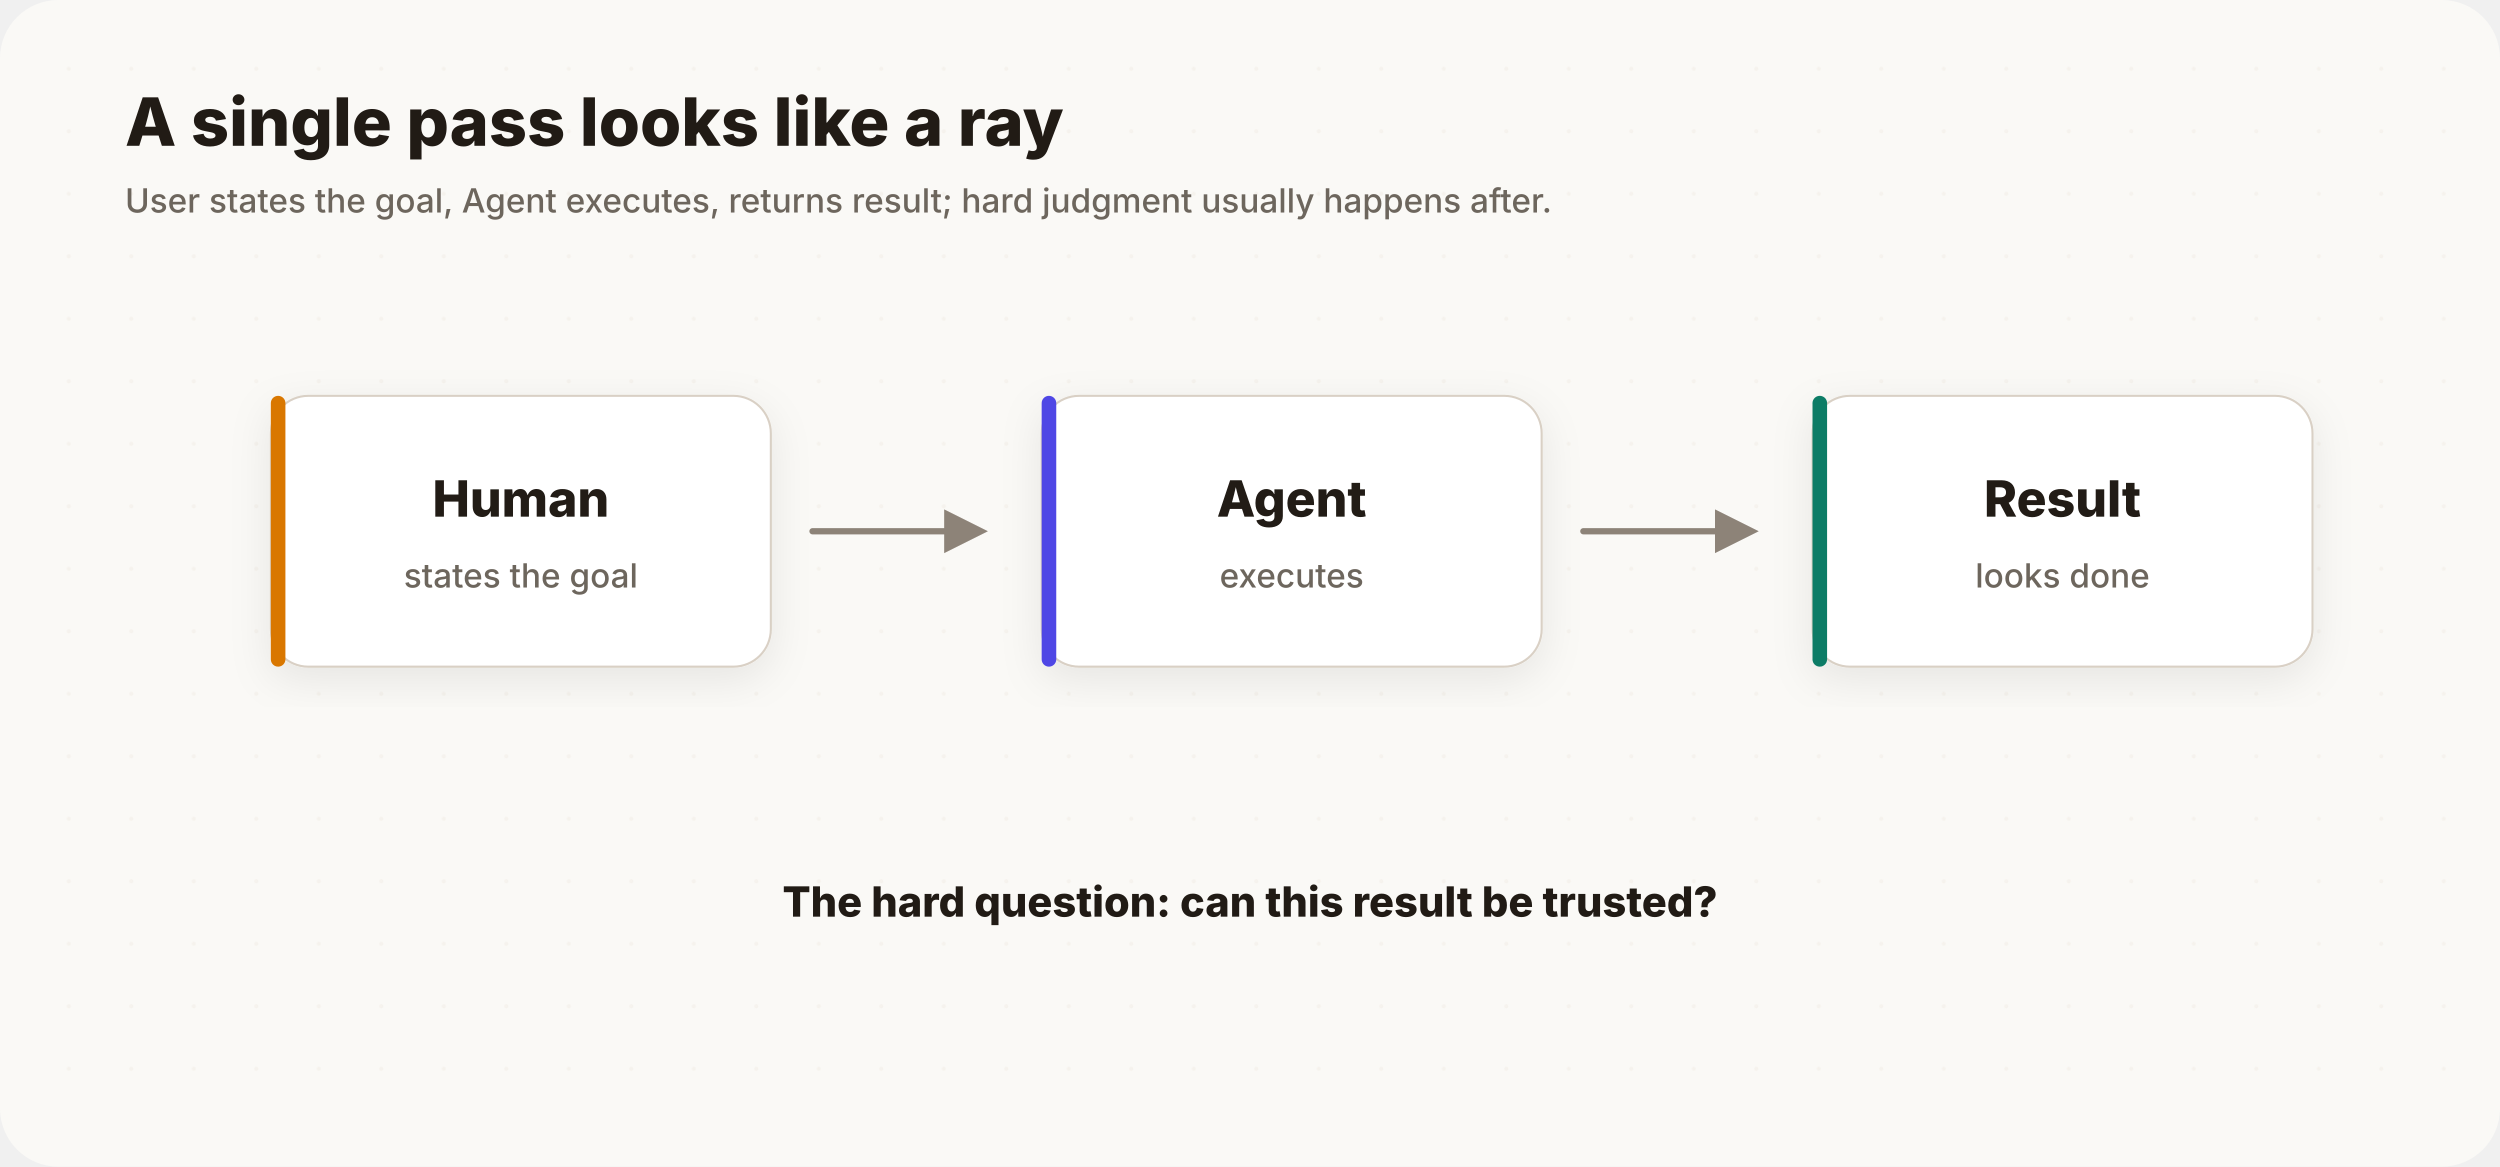
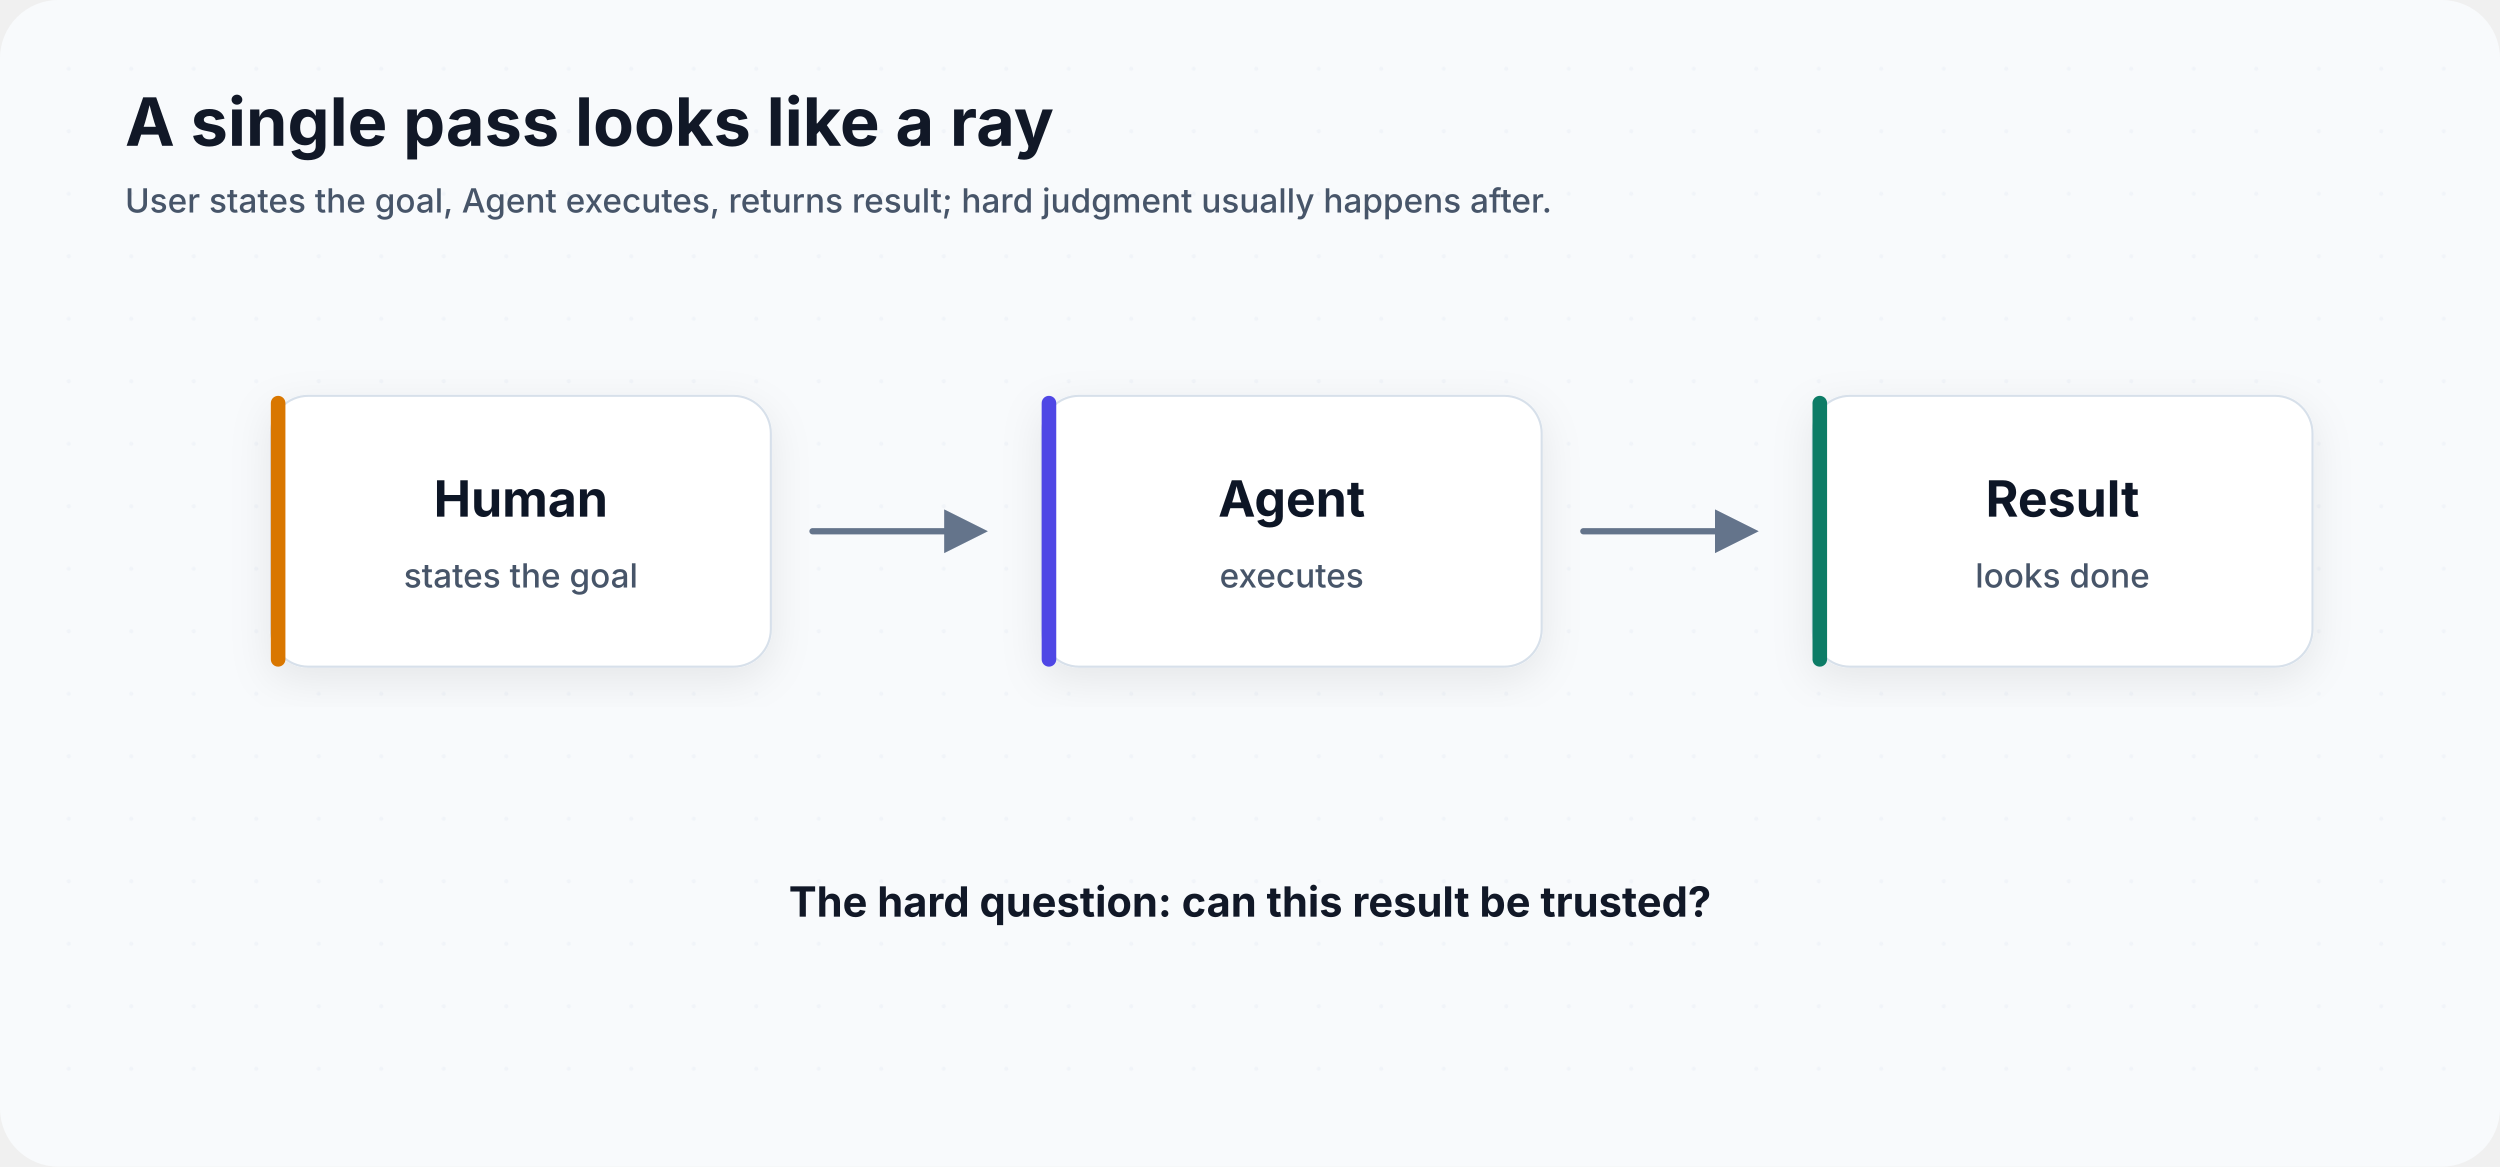
<svg xmlns="http://www.w3.org/2000/svg" width="1200" height="560" viewBox="0 0 1200 560" role="img" aria-labelledby="title desc">
  <defs>
    <filter id="shadow" x="-15%" y="-15%" width="130%" height="130%">
-       <feDropShadow dx="0" dy="6" stdDeviation="10" flood-color="#2c2118" flood-opacity="0.08" />
+       <feDropShadow dx="0" dy="6" stdDeviation="10" flood-color="#0f172a" flood-opacity="0.08" />
    </filter>
    <marker id="arrow" viewBox="0 0 10 10" refX="8" refY="5" markerWidth="7" markerHeight="7" orient="auto-start-reverse">
-       <path d="M0,0 L10,5 L0,10 Z" fill="#8d8378" />
+       <path d="M0,0 L10,5 L0,10 Z" fill="#64748b" />
    </marker>
    <pattern id="dots" width="30" height="30" patternUnits="userSpaceOnUse">
-       <circle cx="3" cy="3" r="1" fill="#e8dfd3" opacity="0.6" />
+       <circle cx="3" cy="3" r="1" fill="#dbe3ee" opacity="0.6" />
    </pattern>
  </defs>
-   <rect width="1200" height="560" rx="28" fill="#faf9f6" />
+   <rect width="1200" height="560" rx="28" fill="#f8fafc" />
  <rect x="20" y="20" width="1160" height="520" rx="24" fill="url(#dots)" opacity="0.4" />
-   <text x="60" y="70" font-family="Inter, 'Noto Sans SC', 'PingFang SC', 'Microsoft YaHei', sans-serif" font-size="32" font-weight="760" fill="#211b15">A single pass looks like a ray</text>
-   <text x="60" y="102" font-family="Inter, 'Noto Sans SC', 'PingFang SC', 'Microsoft YaHei', sans-serif" font-size="16" font-weight="500" fill="#6d665d">User states the goal, Agent executes, returns result; hard judgment usually happens after.</text>
+   <text x="60" y="70" font-family="Inter, 'Noto Sans SC', 'PingFang SC', 'Microsoft YaHei', sans-serif" font-size="32" font-weight="700" fill="#111827">A single pass looks like a ray</text>
+   <text x="60" y="102" font-family="Inter, 'Noto Sans SC', 'PingFang SC', 'Microsoft YaHei', sans-serif" font-size="16" font-weight="500" fill="#475569">User states the goal, Agent executes, returns result; hard judgment usually happens after.</text>
  <g filter="url(#shadow)">
-     <rect x="130" y="190" width="240" height="130" rx="18" fill="#ffffff" stroke="#d9d0c5" />
+     <rect x="130" y="190" width="240" height="130" rx="18" fill="#ffffff" stroke="#d7e0ea" />
    <rect x="130" y="190" width="7" height="130" rx="3.5" fill="#d97706" />
-     <text x="250" y="248" text-anchor="middle" font-family="Inter, 'Noto Sans SC', 'PingFang SC', 'Microsoft YaHei', sans-serif" font-size="24" font-weight="760" fill="#211b15">Human</text>
-     <text x="250" y="282" text-anchor="middle" font-family="Inter, 'Noto Sans SC', 'PingFang SC', 'Microsoft YaHei', sans-serif" font-size="16" font-weight="500" fill="#6d665d">states the goal</text>
+     <text x="250" y="248" text-anchor="middle" font-family="Inter, 'Noto Sans SC', 'PingFang SC', 'Microsoft YaHei', sans-serif" font-size="24" font-weight="700" fill="#111827">Human</text>
+     <text x="250" y="282" text-anchor="middle" font-family="Inter, 'Noto Sans SC', 'PingFang SC', 'Microsoft YaHei', sans-serif" font-size="16" font-weight="500" fill="#475569">states the goal</text>
  </g>
-   <path d="M390,255 L470,255" fill="none" stroke="#8d8378" stroke-width="3" stroke-linecap="round" marker-end="url(#arrow)" />
+   <path d="M390,255 L470,255" fill="none" stroke="#64748b" stroke-width="3" stroke-linecap="round" marker-end="url(#arrow)" />
  <g filter="url(#shadow)">
-     <rect x="500" y="190" width="240" height="130" rx="18" fill="#ffffff" stroke="#d9d0c5" />
+     <rect x="500" y="190" width="240" height="130" rx="18" fill="#ffffff" stroke="#d7e0ea" />
    <rect x="500" y="190" width="7" height="130" rx="3.5" fill="#4f46e5" />
-     <text x="620" y="248" text-anchor="middle" font-family="Inter, 'Noto Sans SC', 'PingFang SC', 'Microsoft YaHei', sans-serif" font-size="24" font-weight="760" fill="#211b15">Agent</text>
-     <text x="620" y="282" text-anchor="middle" font-family="Inter, 'Noto Sans SC', 'PingFang SC', 'Microsoft YaHei', sans-serif" font-size="16" font-weight="500" fill="#6d665d">executes</text>
+     <text x="620" y="248" text-anchor="middle" font-family="Inter, 'Noto Sans SC', 'PingFang SC', 'Microsoft YaHei', sans-serif" font-size="24" font-weight="700" fill="#111827">Agent</text>
+     <text x="620" y="282" text-anchor="middle" font-family="Inter, 'Noto Sans SC', 'PingFang SC', 'Microsoft YaHei', sans-serif" font-size="16" font-weight="500" fill="#475569">executes</text>
  </g>
-   <path d="M760,255 L840,255" fill="none" stroke="#8d8378" stroke-width="3" stroke-linecap="round" marker-end="url(#arrow)" />
+   <path d="M760,255 L840,255" fill="none" stroke="#64748b" stroke-width="3" stroke-linecap="round" marker-end="url(#arrow)" />
  <g filter="url(#shadow)">
-     <rect x="870" y="190" width="240" height="130" rx="18" fill="#ffffff" stroke="#d9d0c5" />
+     <rect x="870" y="190" width="240" height="130" rx="18" fill="#ffffff" stroke="#d7e0ea" />
    <rect x="870" y="190" width="7" height="130" rx="3.5" fill="#0d7c66" />
-     <text x="990" y="248" text-anchor="middle" font-family="Inter, 'Noto Sans SC', 'PingFang SC', 'Microsoft YaHei', sans-serif" font-size="24" font-weight="760" fill="#211b15">Result</text>
-     <text x="990" y="282" text-anchor="middle" font-family="Inter, 'Noto Sans SC', 'PingFang SC', 'Microsoft YaHei', sans-serif" font-size="16" font-weight="500" fill="#6d665d">looks done</text>
+     <text x="990" y="248" text-anchor="middle" font-family="Inter, 'Noto Sans SC', 'PingFang SC', 'Microsoft YaHei', sans-serif" font-size="24" font-weight="700" fill="#111827">Result</text>
+     <text x="990" y="282" text-anchor="middle" font-family="Inter, 'Noto Sans SC', 'PingFang SC', 'Microsoft YaHei', sans-serif" font-size="16" font-weight="500" fill="#475569">looks done</text>
  </g>
-   <text x="600" y="440" text-anchor="middle" font-family="Inter, 'Noto Sans SC', 'PingFang SC', 'Microsoft YaHei', sans-serif" font-size="20" font-weight="760" fill="#211b15">The hard question: can this result be trusted?</text>
+   <text x="600" y="440" text-anchor="middle" font-family="Inter, 'Noto Sans SC', 'PingFang SC', 'Microsoft YaHei', sans-serif" font-size="20" font-weight="700" fill="#111827">The hard question: can this result be trusted?</text>
</svg>
